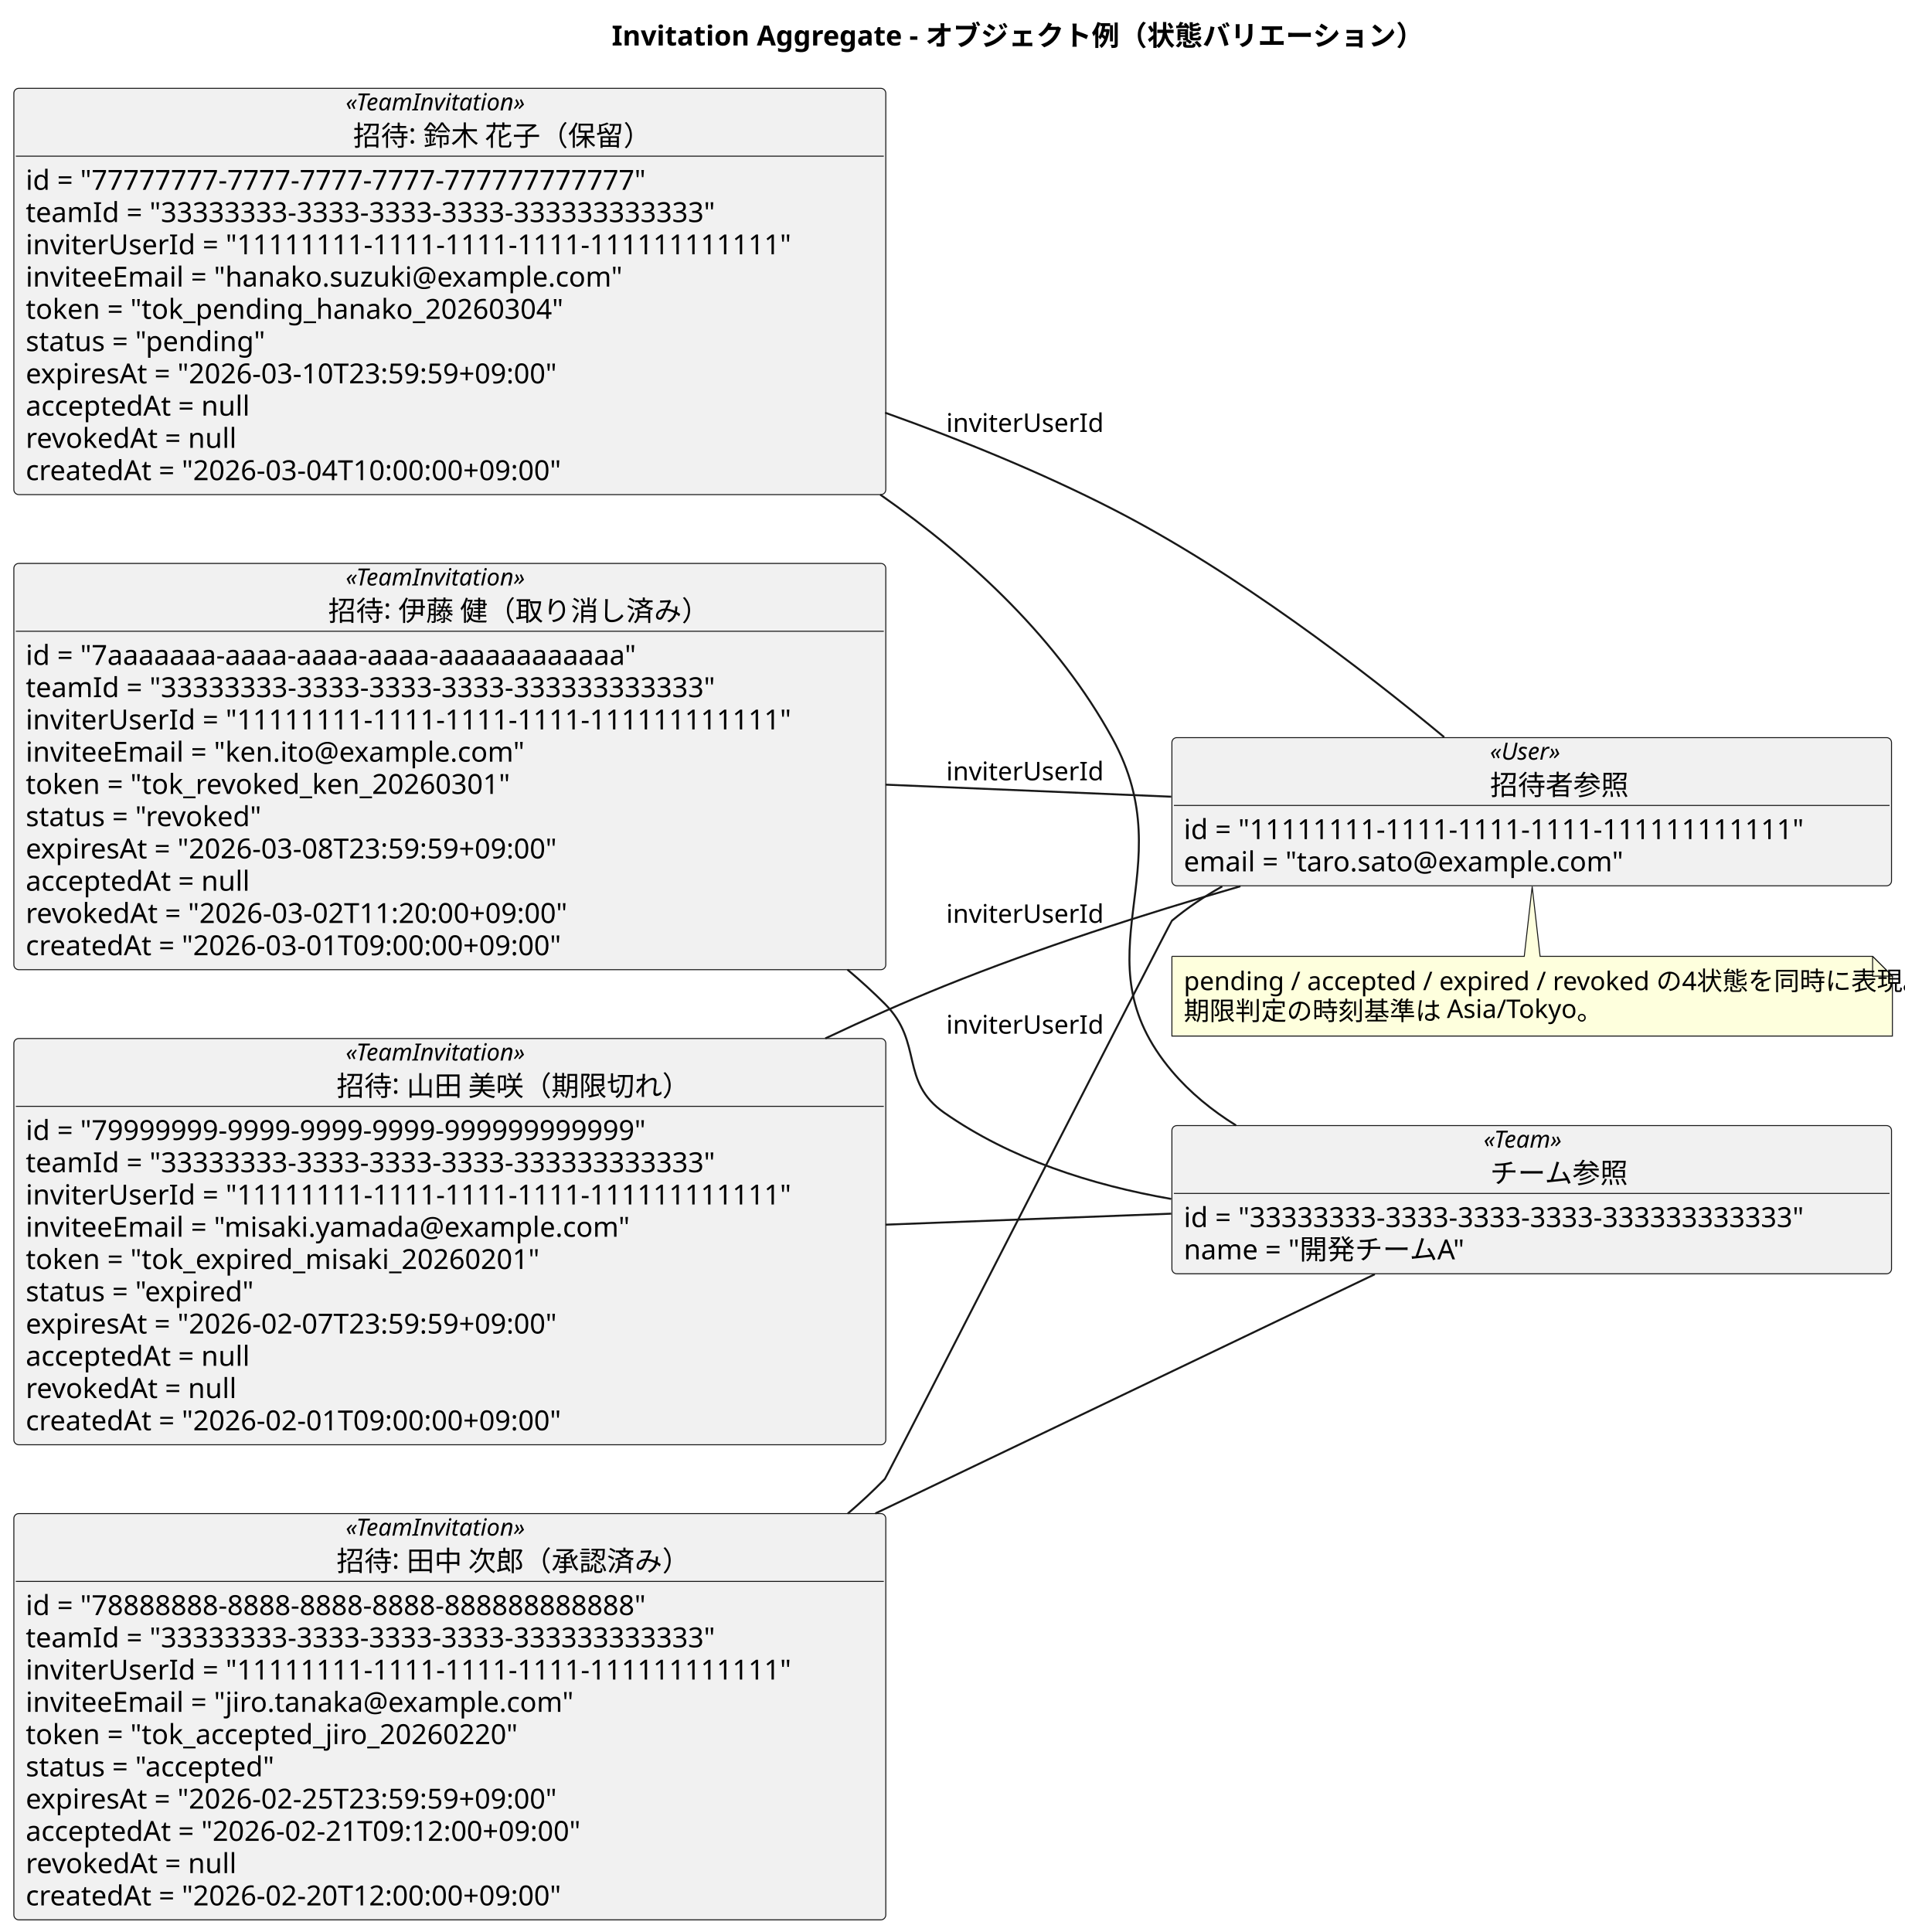
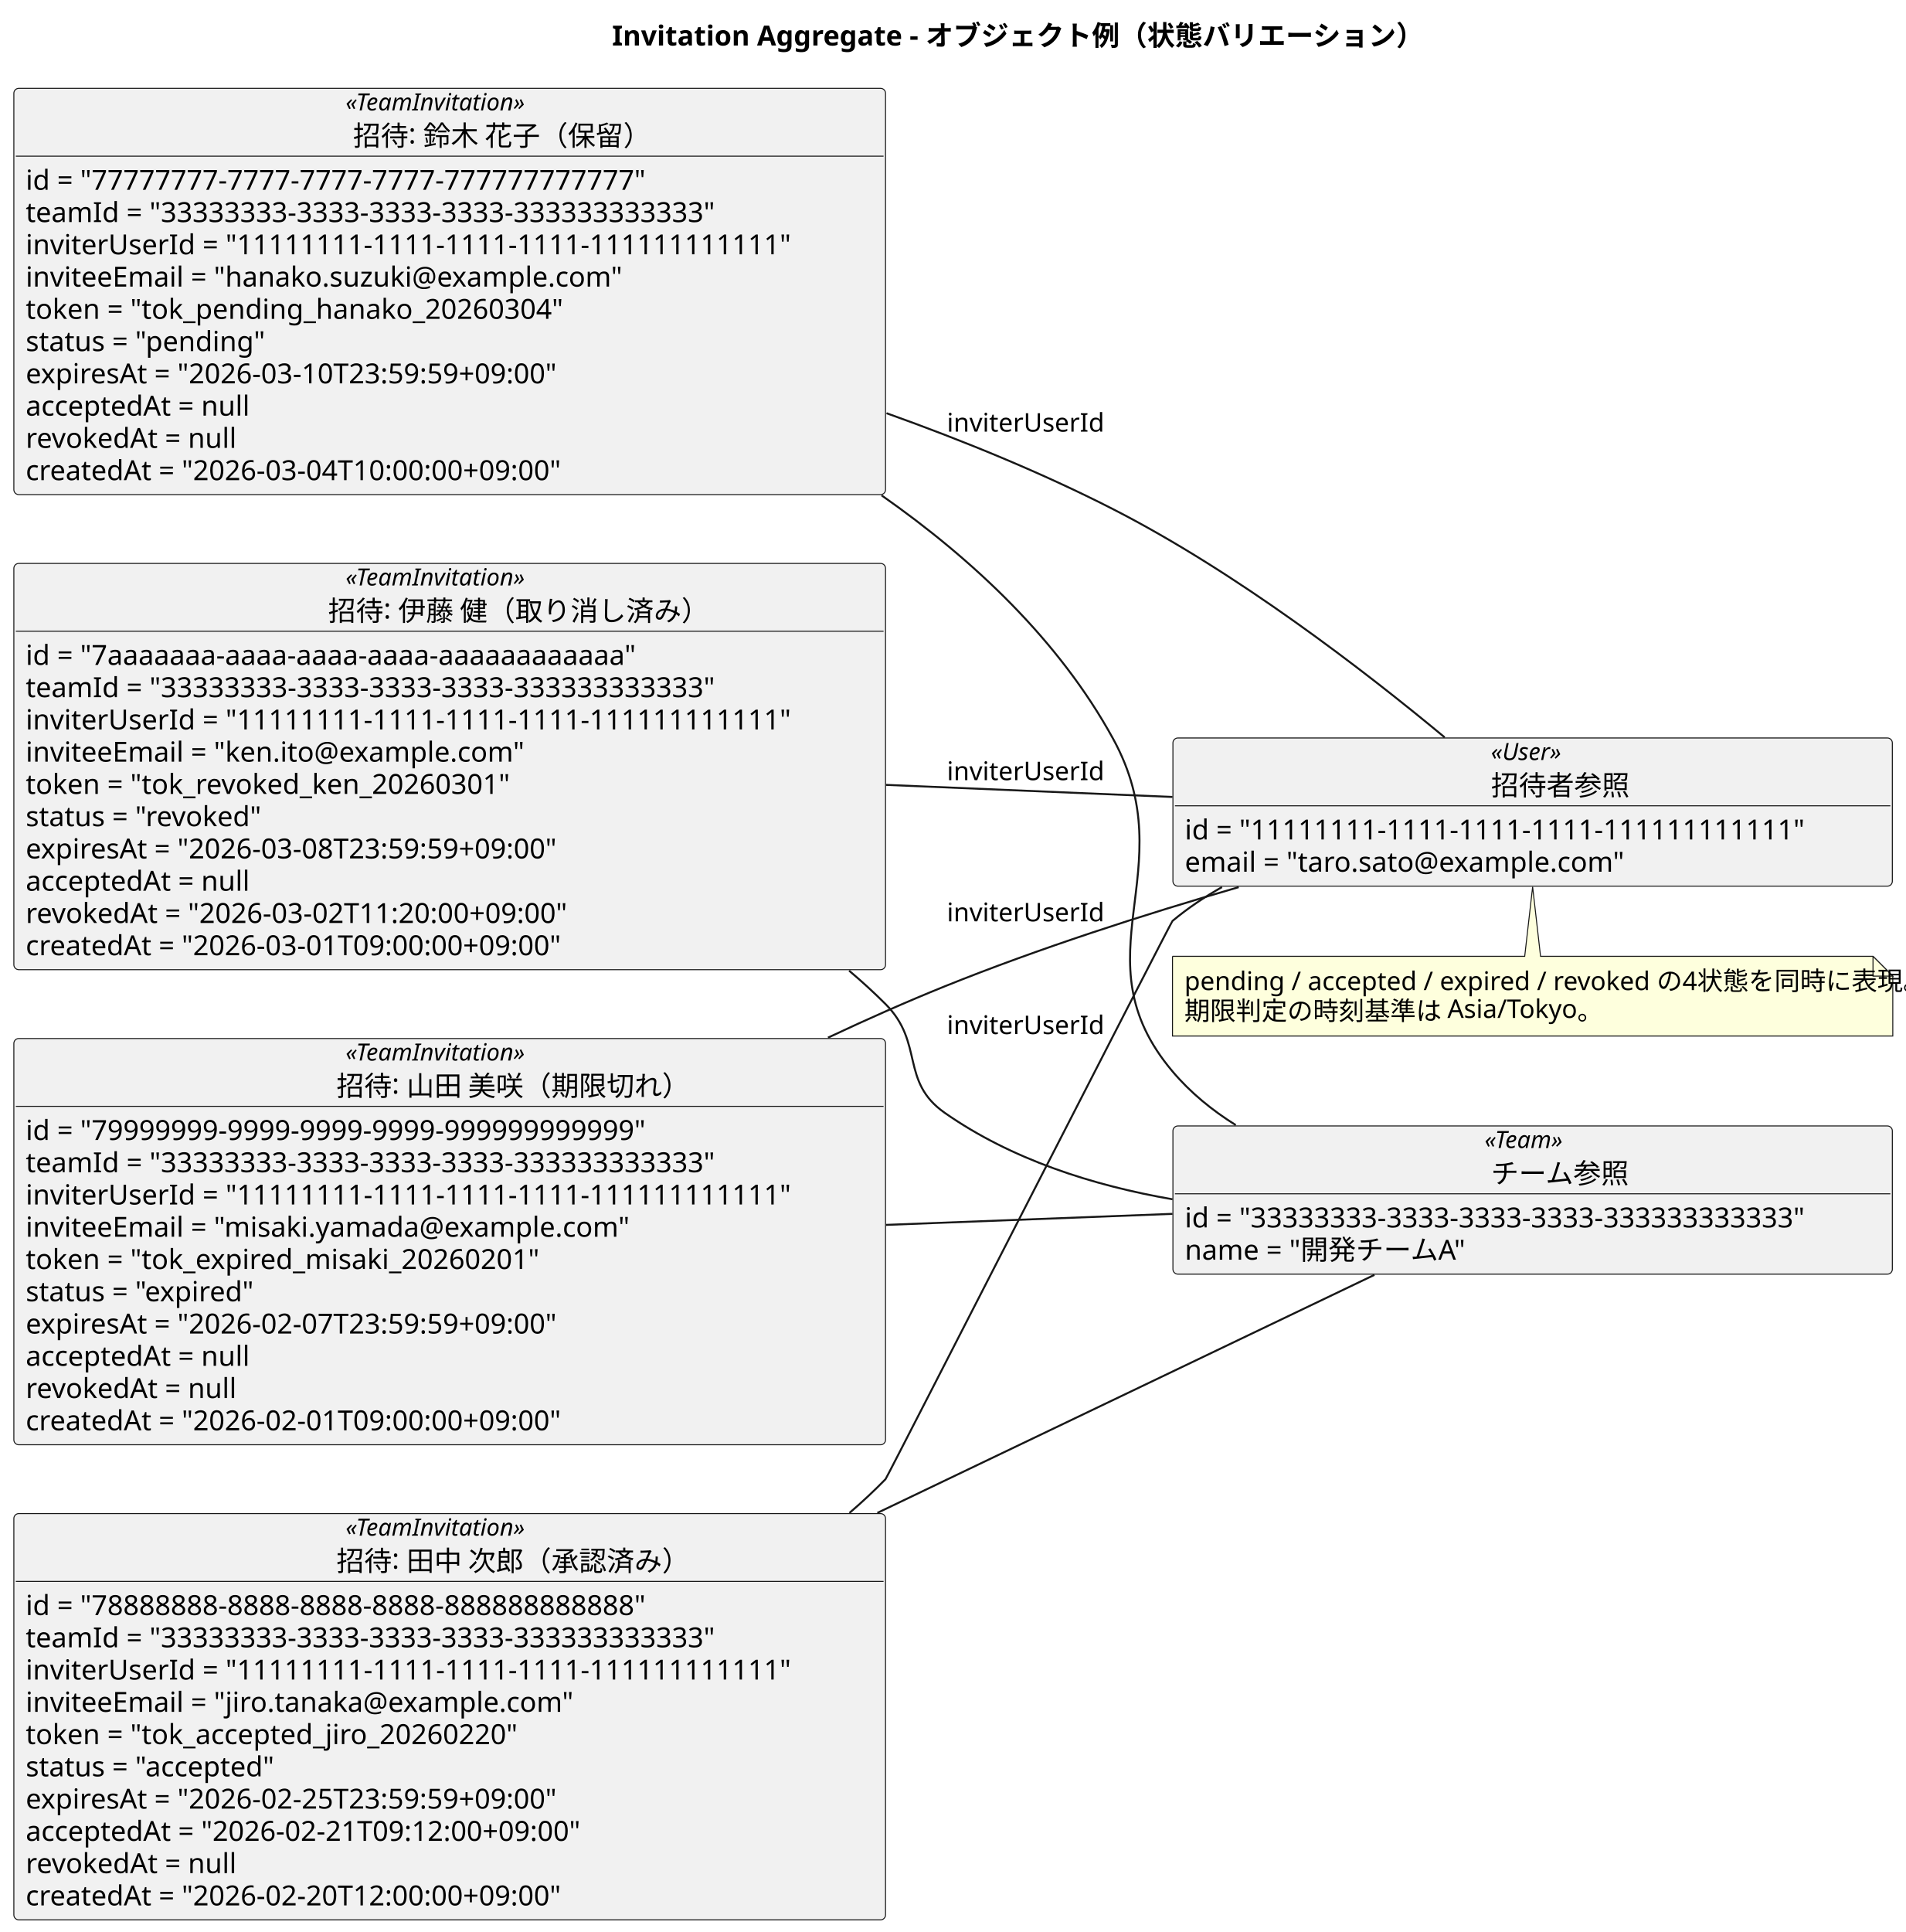
- <svg xmlns="http://www.w3.org/2000/svg" contentStyleType="text/css" data-diagram-type="CLASS" height="976px" preserveAspectRatio="none" style="width:962px;height:976px;background:#FFFFFF;" version="1.1" viewBox="0 0 962 976" width="962px" zoomAndPan="magnify">
+ <svg xmlns="http://www.w3.org/2000/svg" contentStyleType="text/css" data-diagram-type="CLASS" height="976px" preserveAspectRatio="none" style="width:963px;height:976px;background:#FFFFFF;" version="1.1" viewBox="0 0 963 976" width="963px" zoomAndPan="magnify">
  <defs />
  <g>
    <g class="title" data-source-line="1">
-       <text fill="#000000" font-family="sans-serif" font-size="14" font-weight="bold" lengthAdjust="spacing" textLength="330.907" x="309.031" y="22.995">Invitation Aggregate - オブジェクト例（状態バリエーション）</text>
+       <text fill="#000000" font-family="sans-serif" font-size="14" font-weight="bold" lengthAdjust="spacing" textLength="330.907" x="309.267" y="22.995">Invitation Aggregate - オブジェクト例（状態バリエーション）</text>
    </g>
    <g class="entity" data-qualified-name="inv_pending" data-source-line="7" id="ent0002">
      <rect fill="#F1F1F1" height="205.234" rx="2.5" ry="2.5" style="stroke:#181818;stroke-width:0.5;" width="440.47" x="7" y="44.627" />
      <text fill="#000000" font-family="sans-serif" font-size="12" font-style="italic" lengthAdjust="spacing" textLength="105.193" x="174.638" y="55.766">«TeamInvitation»</text>
      <text fill="#000000" font-family="sans-serif" font-size="14" lengthAdjust="spacing" textLength="97.631" x="178.419" y="73.591">招待: 鈴木 花子（保留）</text>
      <line style="stroke:#181818;stroke-width:0.5;" x1="8" x2="446.47" y1="78.893" y2="78.893" />
      <text fill="#000000" font-family="sans-serif" font-size="14" lengthAdjust="spacing" textLength="351.524" x="13" y="95.888">id = "77777777-7777-7777-7777-777777777777"</text>
      <text fill="#000000" font-family="sans-serif" font-size="14" lengthAdjust="spacing" textLength="388.083" x="13" y="112.185">teamId = "33333333-3333-3333-3333-333333333333"</text>
      <text fill="#000000" font-family="sans-serif" font-size="14" lengthAdjust="spacing" textLength="428.47" x="13" y="128.481">inviterUserId = "11111111-1111-1111-1111-111111111111"</text>
      <text fill="#000000" font-family="sans-serif" font-size="14" lengthAdjust="spacing" textLength="329.273" x="13" y="144.778">inviteeEmail = "hanako.suzuki@example.com"</text>
      <text fill="#000000" font-family="sans-serif" font-size="14" lengthAdjust="spacing" textLength="296.065" x="13" y="161.075">token = "tok_pending_hanako_20260304"</text>
      <text fill="#000000" font-family="sans-serif" font-size="14" lengthAdjust="spacing" textLength="133.438" x="13" y="177.372">status = "pending"</text>
      <text fill="#000000" font-family="sans-serif" font-size="14" lengthAdjust="spacing" textLength="304.78" x="13" y="193.669">expiresAt = "2026-03-10T23:59:59+09:00"</text>
      <text fill="#000000" font-family="sans-serif" font-size="14" lengthAdjust="spacing" textLength="125.686" x="13" y="209.966">acceptedAt = null</text>
      <text fill="#000000" font-family="sans-serif" font-size="14" lengthAdjust="spacing" textLength="118.05" x="13" y="226.263">revokedAt = null</text>
      <text fill="#000000" font-family="sans-serif" font-size="14" lengthAdjust="spacing" textLength="307.077" x="13" y="242.56">createdAt = "2026-03-04T10:00:00+09:00"</text>
    </g>
    <g class="entity" data-qualified-name="inv_accepted" data-source-line="20" id="ent0003">
      <rect fill="#F1F1F1" height="205.234" rx="2.5" ry="2.5" style="stroke:#181818;stroke-width:0.5;" width="440.47" x="7" y="764.627" />
      <text fill="#000000" font-family="sans-serif" font-size="12" font-style="italic" lengthAdjust="spacing" textLength="105.193" x="174.638" y="775.766">«TeamInvitation»</text>
      <text fill="#000000" font-family="sans-serif" font-size="14" lengthAdjust="spacing" textLength="114.434" x="170.018" y="793.591">招待: 田中 次郎（承認済み）</text>
      <line style="stroke:#181818;stroke-width:0.5;" x1="8" x2="446.47" y1="798.893" y2="798.893" />
      <text fill="#000000" font-family="sans-serif" font-size="14" lengthAdjust="spacing" textLength="351.524" x="13" y="815.888">id = "78888888-8888-8888-8888-888888888888"</text>
      <text fill="#000000" font-family="sans-serif" font-size="14" lengthAdjust="spacing" textLength="388.083" x="13" y="832.185">teamId = "33333333-3333-3333-3333-333333333333"</text>
      <text fill="#000000" font-family="sans-serif" font-size="14" lengthAdjust="spacing" textLength="428.47" x="13" y="848.481">inviterUserId = "11111111-1111-1111-1111-111111111111"</text>
      <text fill="#000000" font-family="sans-serif" font-size="14" lengthAdjust="spacing" textLength="303.618" x="13" y="864.778">inviteeEmail = "jiro.tanaka@example.com"</text>
      <text fill="#000000" font-family="sans-serif" font-size="14" lengthAdjust="spacing" textLength="274.142" x="13" y="881.075">token = "tok_accepted_jiro_20260220"</text>
      <text fill="#000000" font-family="sans-serif" font-size="14" lengthAdjust="spacing" textLength="140.991" x="13" y="897.372">status = "accepted"</text>
      <text fill="#000000" font-family="sans-serif" font-size="14" lengthAdjust="spacing" textLength="304.78" x="13" y="913.669">expiresAt = "2026-02-25T23:59:59+09:00"</text>
      <text fill="#000000" font-family="sans-serif" font-size="14" lengthAdjust="spacing" textLength="317.905" x="13" y="929.966">acceptedAt = "2026-02-21T09:12:00+09:00"</text>
      <text fill="#000000" font-family="sans-serif" font-size="14" lengthAdjust="spacing" textLength="118.05" x="13" y="946.263">revokedAt = null</text>
      <text fill="#000000" font-family="sans-serif" font-size="14" lengthAdjust="spacing" textLength="307.077" x="13" y="962.56">createdAt = "2026-02-20T12:00:00+09:00"</text>
    </g>
    <g class="entity" data-qualified-name="inv_expired" data-source-line="33" id="ent0004">
      <rect fill="#F1F1F1" height="205.234" rx="2.5" ry="2.5" style="stroke:#181818;stroke-width:0.5;" width="440.47" x="7" y="524.627" />
      <text fill="#000000" font-family="sans-serif" font-size="12" font-style="italic" lengthAdjust="spacing" textLength="105.193" x="174.638" y="535.766">«TeamInvitation»</text>
      <text fill="#000000" font-family="sans-serif" font-size="14" lengthAdjust="spacing" textLength="114.434" x="170.018" y="553.591">招待: 山田 美咲（期限切れ）</text>
      <line style="stroke:#181818;stroke-width:0.5;" x1="8" x2="446.47" y1="558.893" y2="558.893" />
      <text fill="#000000" font-family="sans-serif" font-size="14" lengthAdjust="spacing" textLength="351.524" x="13" y="575.888">id = "79999999-9999-9999-9999-999999999999"</text>
      <text fill="#000000" font-family="sans-serif" font-size="14" lengthAdjust="spacing" textLength="388.083" x="13" y="592.185">teamId = "33333333-3333-3333-3333-333333333333"</text>
      <text fill="#000000" font-family="sans-serif" font-size="14" lengthAdjust="spacing" textLength="428.47" x="13" y="608.481">inviterUserId = "11111111-1111-1111-1111-111111111111"</text>
      <text fill="#000000" font-family="sans-serif" font-size="14" lengthAdjust="spacing" textLength="335.255" x="13" y="624.778">inviteeEmail = "misaki.yamada@example.com"</text>
      <text fill="#000000" font-family="sans-serif" font-size="14" lengthAdjust="spacing" textLength="285.906" x="13" y="641.075">token = "tok_expired_misaki_20260201"</text>
      <text fill="#000000" font-family="sans-serif" font-size="14" lengthAdjust="spacing" textLength="129.459" x="13" y="657.372">status = "expired"</text>
      <text fill="#000000" font-family="sans-serif" font-size="14" lengthAdjust="spacing" textLength="304.78" x="13" y="673.669">expiresAt = "2026-02-07T23:59:59+09:00"</text>
      <text fill="#000000" font-family="sans-serif" font-size="14" lengthAdjust="spacing" textLength="125.686" x="13" y="689.966">acceptedAt = null</text>
      <text fill="#000000" font-family="sans-serif" font-size="14" lengthAdjust="spacing" textLength="118.05" x="13" y="706.263">revokedAt = null</text>
      <text fill="#000000" font-family="sans-serif" font-size="14" lengthAdjust="spacing" textLength="307.077" x="13" y="722.56">createdAt = "2026-02-01T09:00:00+09:00"</text>
    </g>
    <g class="entity" data-qualified-name="inv_revoked" data-source-line="46" id="ent0005">
      <rect fill="#F1F1F1" height="205.234" rx="2.5" ry="2.5" style="stroke:#181818;stroke-width:0.5;" width="440.47" x="7" y="284.627" />
      <text fill="#000000" font-family="sans-serif" font-size="12" font-style="italic" lengthAdjust="spacing" textLength="105.193" x="174.638" y="295.766">«TeamInvitation»</text>
      <text fill="#000000" font-family="sans-serif" font-size="14" lengthAdjust="spacing" textLength="122.835" x="165.817" y="313.591">招待: 伊藤 健（取り消し済み）</text>
      <line style="stroke:#181818;stroke-width:0.5;" x1="8" x2="446.47" y1="318.893" y2="318.893" />
      <text fill="#000000" font-family="sans-serif" font-size="14" lengthAdjust="spacing" textLength="341.353" x="13" y="335.888">id = "7aaaaaaa-aaaa-aaaa-aaaa-aaaaaaaaaaaa"</text>
      <text fill="#000000" font-family="sans-serif" font-size="14" lengthAdjust="spacing" textLength="388.083" x="13" y="352.185">teamId = "33333333-3333-3333-3333-333333333333"</text>
      <text fill="#000000" font-family="sans-serif" font-size="14" lengthAdjust="spacing" textLength="428.47" x="13" y="368.481">inviterUserId = "11111111-1111-1111-1111-111111111111"</text>
      <text fill="#000000" font-family="sans-serif" font-size="14" lengthAdjust="spacing" textLength="276.849" x="13" y="384.778">inviteeEmail = "ken.ito@example.com"</text>
      <text fill="#000000" font-family="sans-serif" font-size="14" lengthAdjust="spacing" textLength="269.999" x="13" y="401.075">token = "tok_revoked_ken_20260301"</text>
      <text fill="#000000" font-family="sans-serif" font-size="14" lengthAdjust="spacing" textLength="133.356" x="13" y="417.372">status = "revoked"</text>
      <text fill="#000000" font-family="sans-serif" font-size="14" lengthAdjust="spacing" textLength="304.78" x="13" y="433.669">expiresAt = "2026-03-08T23:59:59+09:00"</text>
      <text fill="#000000" font-family="sans-serif" font-size="14" lengthAdjust="spacing" textLength="125.686" x="13" y="449.966">acceptedAt = null</text>
      <text fill="#000000" font-family="sans-serif" font-size="14" lengthAdjust="spacing" textLength="310.269" x="13" y="466.263">revokedAt = "2026-03-02T11:20:00+09:00"</text>
      <text fill="#000000" font-family="sans-serif" font-size="14" lengthAdjust="spacing" textLength="307.077" x="13" y="482.56">createdAt = "2026-03-01T09:00:00+09:00"</text>
    </g>
    <g class="entity" data-qualified-name="team_ref" data-source-line="59" id="ent0006">
-       <rect fill="#F1F1F1" height="74.859" rx="2.5" ry="2.5" style="stroke:#181818;stroke-width:0.5;" width="363.524" x="592" y="568.627" />
-       <text fill="#000000" font-family="sans-serif" font-size="12" font-style="italic" lengthAdjust="spacing" textLength="48.568" x="749.478" y="579.766">«Team»</text>
-       <text fill="#000000" font-family="sans-serif" font-size="14" lengthAdjust="spacing" textLength="42.007" x="752.759" y="597.591">チーム参照</text>
-       <line style="stroke:#181818;stroke-width:0.5;" x1="593" x2="954.524" y1="602.893" y2="602.893" />
-       <text fill="#000000" font-family="sans-serif" font-size="14" lengthAdjust="spacing" textLength="351.524" x="598" y="619.888">id = "33333333-3333-3333-3333-333333333333"</text>
-       <text fill="#000000" font-family="sans-serif" font-size="14" lengthAdjust="spacing" textLength="124.797" x="598" y="636.185">name = "開発チームA"</text>
+       <rect fill="#F1F1F1" height="74.859" rx="2.5" ry="2.5" style="stroke:#181818;stroke-width:0.5;" width="363.524" x="592.69" y="568.807" />
+       <text fill="#000000" font-family="sans-serif" font-size="12" font-style="italic" lengthAdjust="spacing" textLength="48.568" x="750.168" y="579.946">«Team»</text>
+       <text fill="#000000" font-family="sans-serif" font-size="14" lengthAdjust="spacing" textLength="42.007" x="753.449" y="597.771">チーム参照</text>
+       <line style="stroke:#181818;stroke-width:0.5;" x1="593.69" x2="955.214" y1="603.073" y2="603.073" />
+       <text fill="#000000" font-family="sans-serif" font-size="14" lengthAdjust="spacing" textLength="351.524" x="598.69" y="620.068">id = "33333333-3333-3333-3333-333333333333"</text>
+       <text fill="#000000" font-family="sans-serif" font-size="14" lengthAdjust="spacing" textLength="124.797" x="598.69" y="636.365">name = "開発チームA"</text>
    </g>
    <g class="entity" data-qualified-name="inviter_ref" data-source-line="64" id="ent0007">
-       <rect fill="#F1F1F1" height="74.859" rx="2.5" ry="2.5" style="stroke:#181818;stroke-width:0.5;" width="363.524" x="592" y="372.627" />
-       <text fill="#000000" font-family="sans-serif" font-size="12" font-style="italic" lengthAdjust="spacing" textLength="42.164" x="752.68" y="383.766">«User»</text>
-       <text fill="#000000" font-family="sans-serif" font-size="14" lengthAdjust="spacing" textLength="42.007" x="752.759" y="401.591">招待者参照</text>
-       <line style="stroke:#181818;stroke-width:0.5;" x1="593" x2="954.524" y1="406.893" y2="406.893" />
-       <text fill="#000000" font-family="sans-serif" font-size="14" lengthAdjust="spacing" textLength="351.524" x="598" y="423.888">id = "11111111-1111-1111-1111-111111111111"</text>
-       <text fill="#000000" font-family="sans-serif" font-size="14" lengthAdjust="spacing" textLength="243.742" x="598" y="440.185">email = "taro.sato@example.com"</text>
+       <rect fill="#F1F1F1" height="74.859" rx="2.5" ry="2.5" style="stroke:#181818;stroke-width:0.5;" width="363.524" x="592.69" y="372.807" />
+       <text fill="#000000" font-family="sans-serif" font-size="12" font-style="italic" lengthAdjust="spacing" textLength="42.164" x="753.37" y="383.946">«User»</text>
+       <text fill="#000000" font-family="sans-serif" font-size="14" lengthAdjust="spacing" textLength="42.007" x="753.449" y="401.771">招待者参照</text>
+       <line style="stroke:#181818;stroke-width:0.5;" x1="593.69" x2="955.214" y1="407.073" y2="407.073" />
+       <text fill="#000000" font-family="sans-serif" font-size="14" lengthAdjust="spacing" textLength="351.524" x="598.69" y="424.068">id = "11111111-1111-1111-1111-111111111111"</text>
+       <text fill="#000000" font-family="sans-serif" font-size="14" lengthAdjust="spacing" textLength="243.742" x="598.69" y="440.365">email = "taro.sato@example.com"</text>
    </g>
    <g class="entity" data-qualified-name="GMN16" data-source-line="79" id="ent0017">
-       <path d="M592,483.127 L592,523.393 A0,0 0 0 0 592,523.393 L955.97,523.393 A0,0 0 0 0 955.97,523.393 L955.97,493.127 L945.97,483.127 L778,483.127 L774,447.877 L770,483.127 L592,483.127 A0,0 0 0 0 592,483.127" fill="#FEFFDD" style="stroke:#181818;stroke-width:0.5;" />
-       <path d="M945.97,483.127 L945.97,493.127 L955.97,493.127 L945.97,483.127" fill="#FEFFDD" style="stroke:#181818;stroke-width:0.5;" />
-       <text fill="#000000" font-family="sans-serif" font-size="13" lengthAdjust="spacing" textLength="342.97" x="598" y="500.194">pending / accepted / expired / revoked の4状態を同時に表現。</text>
-       <text fill="#000000" font-family="sans-serif" font-size="13" lengthAdjust="spacing" textLength="160.64" x="598" y="515.327">期限判定の時刻基準は Asia/Tokyo。</text>
+       <path d="M592.47,483.107 L592.47,523.373 A0,0 0 0 0 592.47,523.373 L956.44,523.373 A0,0 0 0 0 956.44,523.373 L956.44,493.107 L946.44,483.107 L778.45,483.107 L774.45,447.987 L770.45,483.107 L592.47,483.107 A0,0 0 0 0 592.47,483.107" fill="#FEFFDD" style="stroke:#181818;stroke-width:0.5;" />
+       <path d="M946.44,483.107 L946.44,493.107 L956.44,493.107 L946.44,483.107" fill="#FEFFDD" style="stroke:#181818;stroke-width:0.5;" />
+       <text fill="#000000" font-family="sans-serif" font-size="13" lengthAdjust="spacing" textLength="342.97" x="598.47" y="500.174">pending / accepted / expired / revoked の4状態を同時に表現。</text>
+       <text fill="#000000" font-family="sans-serif" font-size="13" lengthAdjust="spacing" textLength="160.64" x="598.47" y="515.307">期限判定の時刻基準は Asia/Tokyo。</text>
    </g>
    <g class="link" data-entity-1="ent0002" data-entity-2="ent0006" data-link-type="association" data-source-line="69" id="lnk8">
-       <path codeLine="69" d="M444.63,249.847 C491.29,282.507 534.74,323.397 562,373.127 C598.46,439.637 543.06,483.187 592,541.127 C601.16,551.967 612.26,560.997 624.41,568.527" fill="none" id="inv_pending-team_ref" style="stroke:#181818;stroke-width:1;" />
+       <path codeLine="69" d="M445.46,250.237 C491.99,282.847 535.28,323.637 562.47,373.237 C598.93,439.747 543.53,483.297 592.47,541.237 C601.52,551.957 612.47,560.897 624.45,568.367" fill="none" id="inv_pending-team_ref" style="stroke:#181818;stroke-width:1;" />
    </g>
    <g class="link" data-entity-1="ent0003" data-entity-2="ent0006" data-link-type="association" data-source-line="70" id="lnk9">
-       <path codeLine="70" d="M442.23,764.537 C531.04,721.997 628.52,675.317 694.5,643.727" fill="none" id="inv_accepted-team_ref" style="stroke:#181818;stroke-width:1;" />
+       <path codeLine="70" d="M443.33,764.277 C531.78,721.927 628.7,675.537 694.5,644.037" fill="none" id="inv_accepted-team_ref" style="stroke:#181818;stroke-width:1;" />
    </g>
    <g class="link" data-entity-1="ent0004" data-entity-2="ent0006" data-link-type="association" data-source-line="71" id="lnk10">
-       <path codeLine="71" d="M447.32,618.677 C495.23,616.827 545.43,614.897 591.67,613.117" fill="none" id="inv_expired-team_ref" style="stroke:#181818;stroke-width:1;" />
+       <path codeLine="71" d="M447.64,618.787 C495.72,616.937 546.11,614.997 592.48,613.207" fill="none" id="inv_expired-team_ref" style="stroke:#181818;stroke-width:1;" />
    </g>
    <g class="link" data-entity-1="ent0005" data-entity-2="ent0006" data-link-type="association" data-source-line="72" id="lnk11">
-       <path codeLine="72" d="M428.09,489.827 C434.69,495.377 441.03,501.147 447,507.127 C466.67,526.837 454.17,546.187 477,562.127 C510.44,585.477 551.2,598.637 591.66,605.677" fill="none" id="inv_revoked-team_ref" style="stroke:#181818;stroke-width:1;" />
+       <path codeLine="72" d="M429.05,490.357 C435.48,495.777 441.64,501.407 447.47,507.237 C467.14,526.947 454.64,546.297 477.47,562.237 C511.01,585.657 551.93,598.837 592.51,605.857" fill="none" id="inv_revoked-team_ref" style="stroke:#181818;stroke-width:1;" />
    </g>
    <g class="link" data-entity-1="ent0002" data-entity-2="ent0007" data-link-type="association" data-source-line="73" id="lnk12">
-       <path codeLine="73" d="M447.12,208.487 C486.25,222.457 525.99,238.707 562,257.127 C624.44,289.067 688.62,338.417 729.54,372.387" fill="none" id="inv_pending-inviter_ref" style="stroke:#181818;stroke-width:1;" />
-       <text fill="#000000" font-family="sans-serif" font-size="13" lengthAdjust="spacing" textLength="83.313" x="478" y="218.194">inviterUserId</text>
+       <path codeLine="73" d="M447.96,208.737 C486.97,222.677 526.57,238.887 562.47,257.237 C624.91,289.167 689.09,338.527 730,372.497" fill="none" id="inv_pending-inviter_ref" style="stroke:#181818;stroke-width:1;" />
+       <text fill="#000000" font-family="sans-serif" font-size="13" lengthAdjust="spacing" textLength="83.313" x="478.47" y="218.044">inviterUserId</text>
    </g>
    <g class="link" data-entity-1="ent0003" data-entity-2="ent0007" data-link-type="association" data-source-line="74" id="lnk13">
-       <path codeLine="74" d="M428.28,764.617 C434.83,759.017 441.1,753.187 447,747.127 C447.77,746.337 591.15,465.837 592,465.127 C599.82,458.607 608.39,452.857 617.43,447.787" fill="none" id="inv_accepted-inviter_ref" style="stroke:#181818;stroke-width:1;" />
-       <text fill="#000000" font-family="sans-serif" font-size="13" lengthAdjust="spacing" textLength="83.313" x="478" y="522.194">inviterUserId</text>
+       <path codeLine="74" d="M429.23,764.307 C435.61,758.837 441.72,753.147 447.47,747.237 C448.24,746.447 591.62,465.947 592.47,465.237 C600.16,458.827 608.59,453.157 617.47,448.147" fill="none" id="inv_accepted-inviter_ref" style="stroke:#181818;stroke-width:1;" />
+       <text fill="#000000" font-family="sans-serif" font-size="13" lengthAdjust="spacing" textLength="83.313" x="478.47" y="522.384">inviterUserId</text>
    </g>
    <g class="link" data-entity-1="ent0004" data-entity-2="ent0007" data-link-type="association" data-source-line="75" id="lnk14">
-       <path codeLine="75" d="M416.93,524.577 C436.97,515.107 457.25,506.097 477,498.127 C524.73,478.867 578.29,461.677 626.59,447.717" fill="none" id="inv_expired-inviter_ref" style="stroke:#181818;stroke-width:1;" />
-       <text fill="#000000" font-family="sans-serif" font-size="13" lengthAdjust="spacing" textLength="83.313" x="478" y="466.194">inviterUserId</text>
+       <path codeLine="75" d="M418.38,524.207 C438.1,514.917 458.04,506.077 477.47,498.237 C524.83,479.147 577.92,462.077 625.92,448.167" fill="none" id="inv_expired-inviter_ref" style="stroke:#181818;stroke-width:1;" />
+       <text fill="#000000" font-family="sans-serif" font-size="13" lengthAdjust="spacing" textLength="83.313" x="478.47" y="465.444">inviterUserId</text>
    </g>
    <g class="link" data-entity-1="ent0005" data-entity-2="ent0007" data-link-type="association" data-source-line="76" id="lnk15">
-       <path codeLine="76" d="M447.32,396.387 C495.23,398.407 545.43,400.527 591.67,402.477" fill="none" id="inv_revoked-inviter_ref" style="stroke:#181818;stroke-width:1;" />
-       <text fill="#000000" font-family="sans-serif" font-size="13" lengthAdjust="spacing" textLength="83.313" x="478" y="394.194">inviterUserId</text>
+       <path codeLine="76" d="M447.64,396.497 C495.72,398.527 546.11,400.647 592.48,402.607" fill="none" id="inv_revoked-inviter_ref" style="stroke:#181818;stroke-width:1;" />
+       <text fill="#000000" font-family="sans-serif" font-size="13" lengthAdjust="spacing" textLength="83.313" x="478.47" y="394.114">inviterUserId</text>
    </g>
  </g>
</svg>
